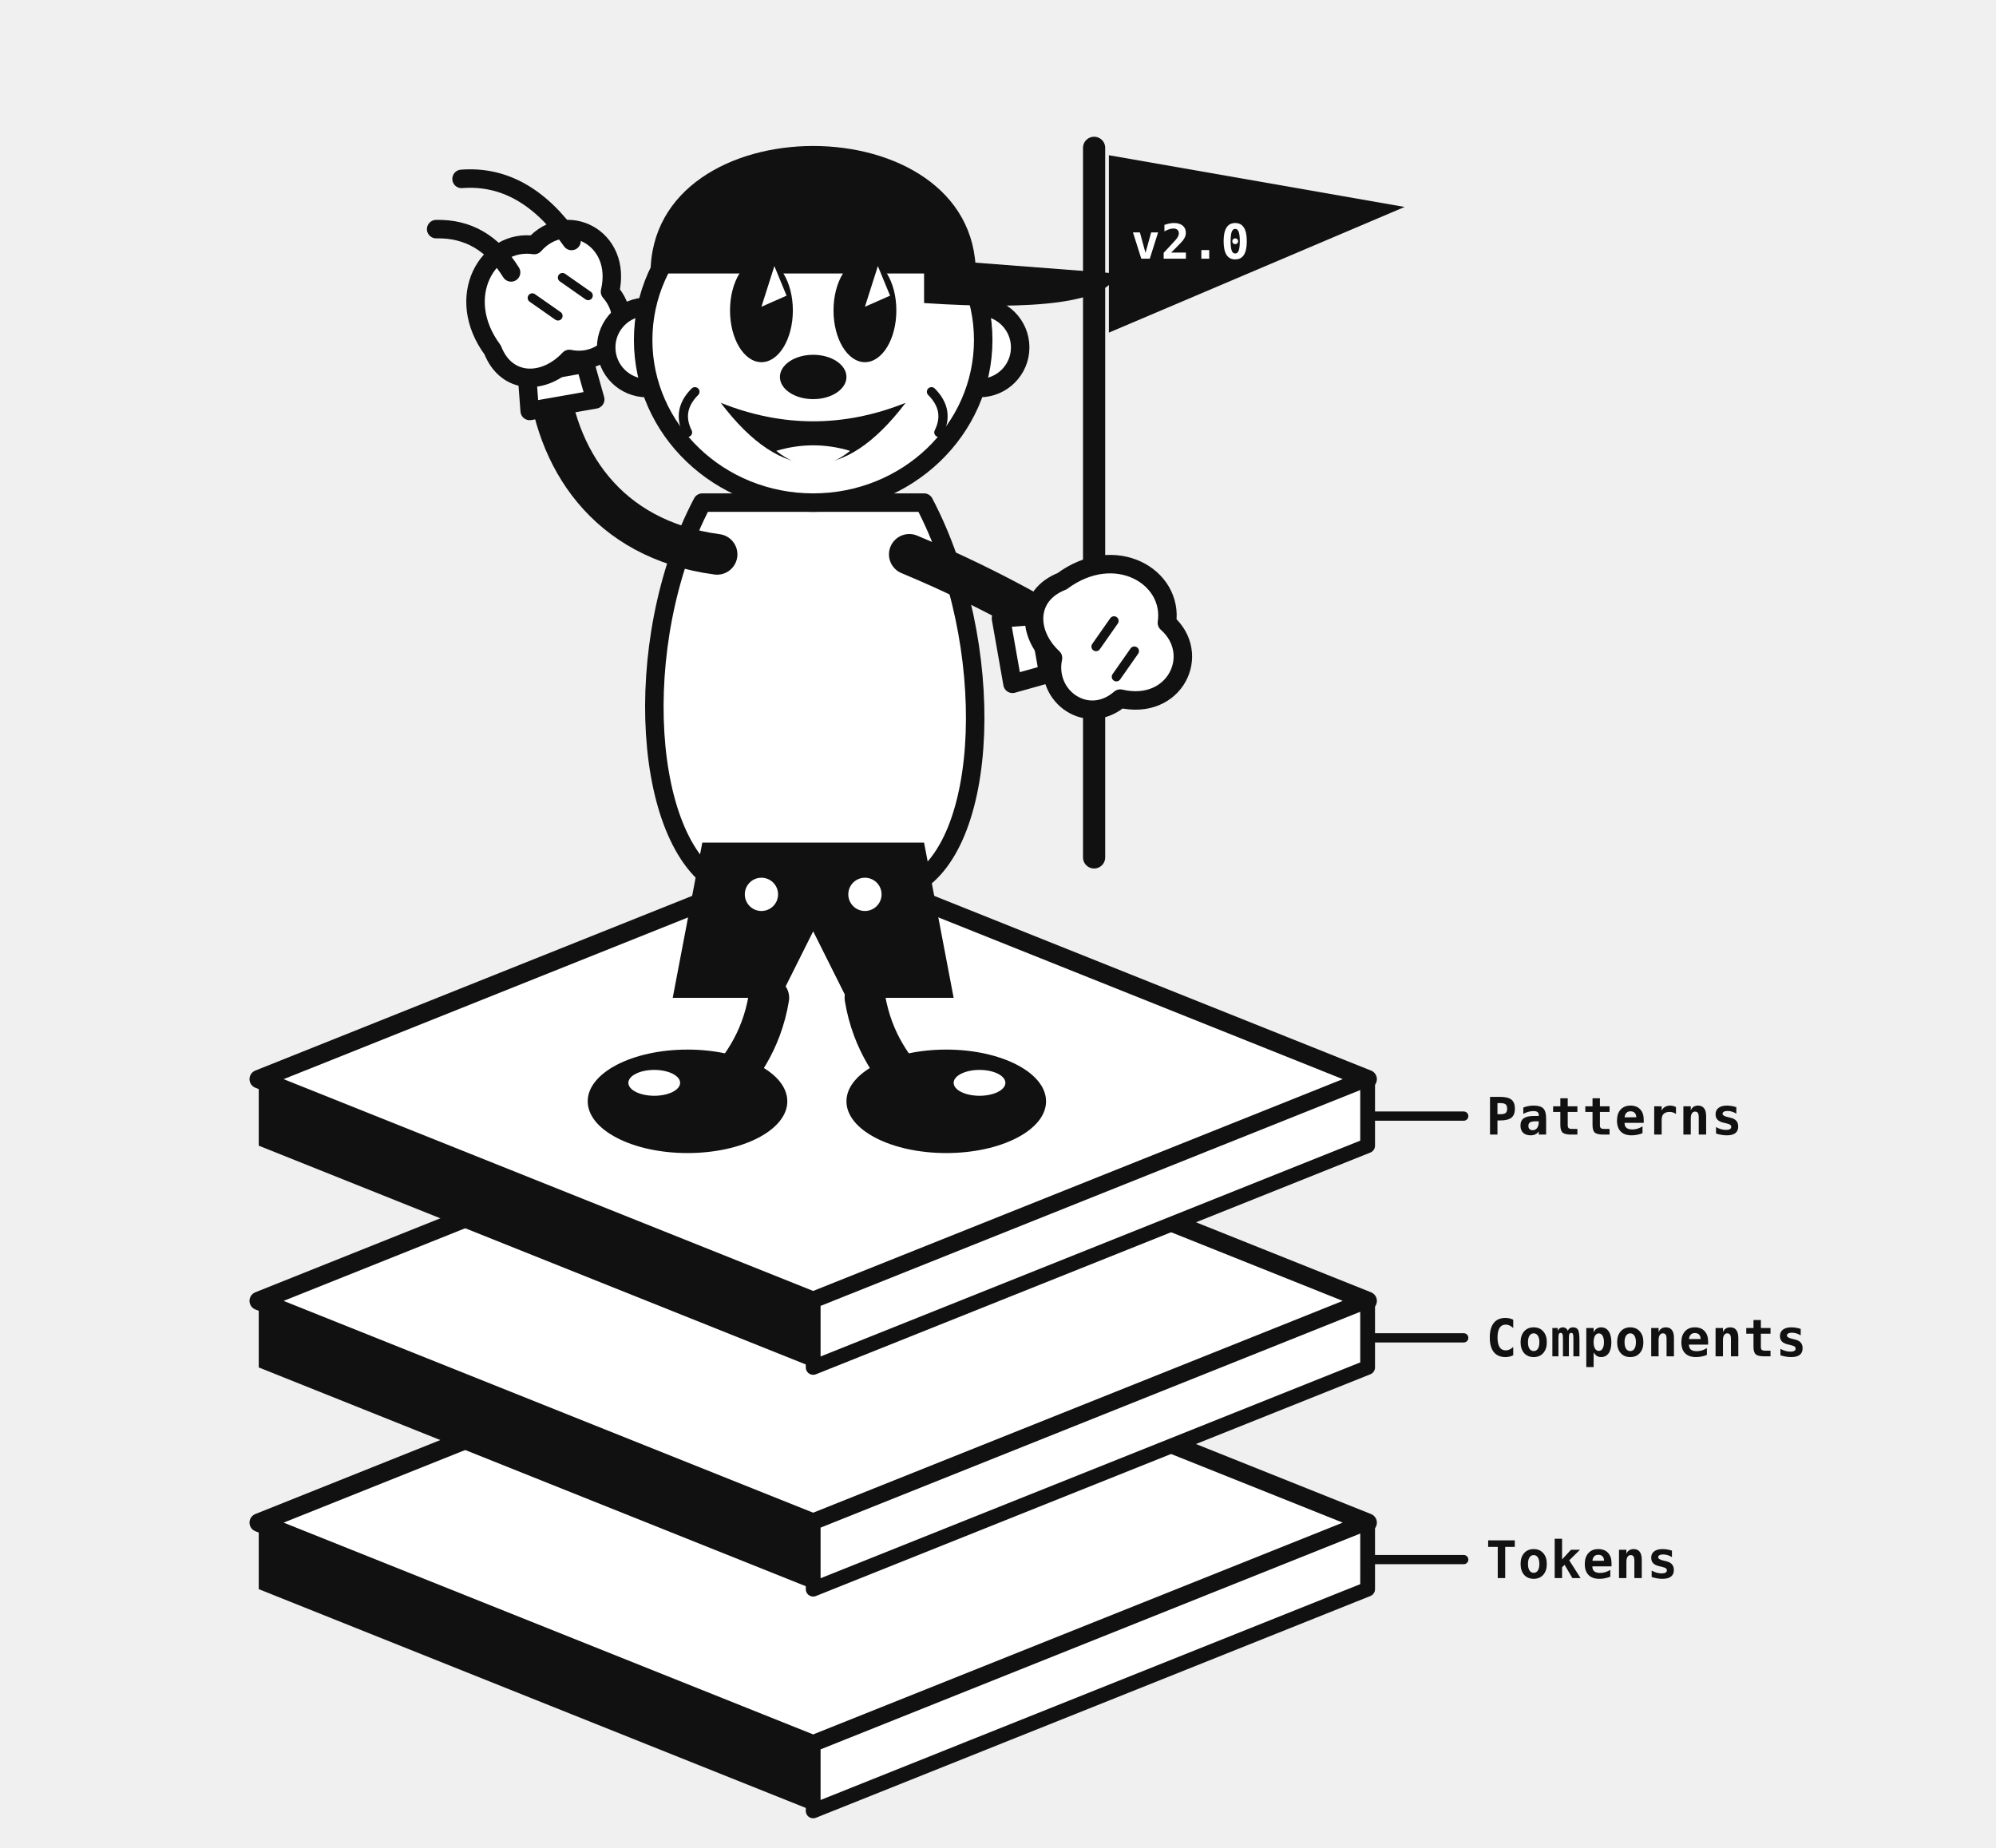
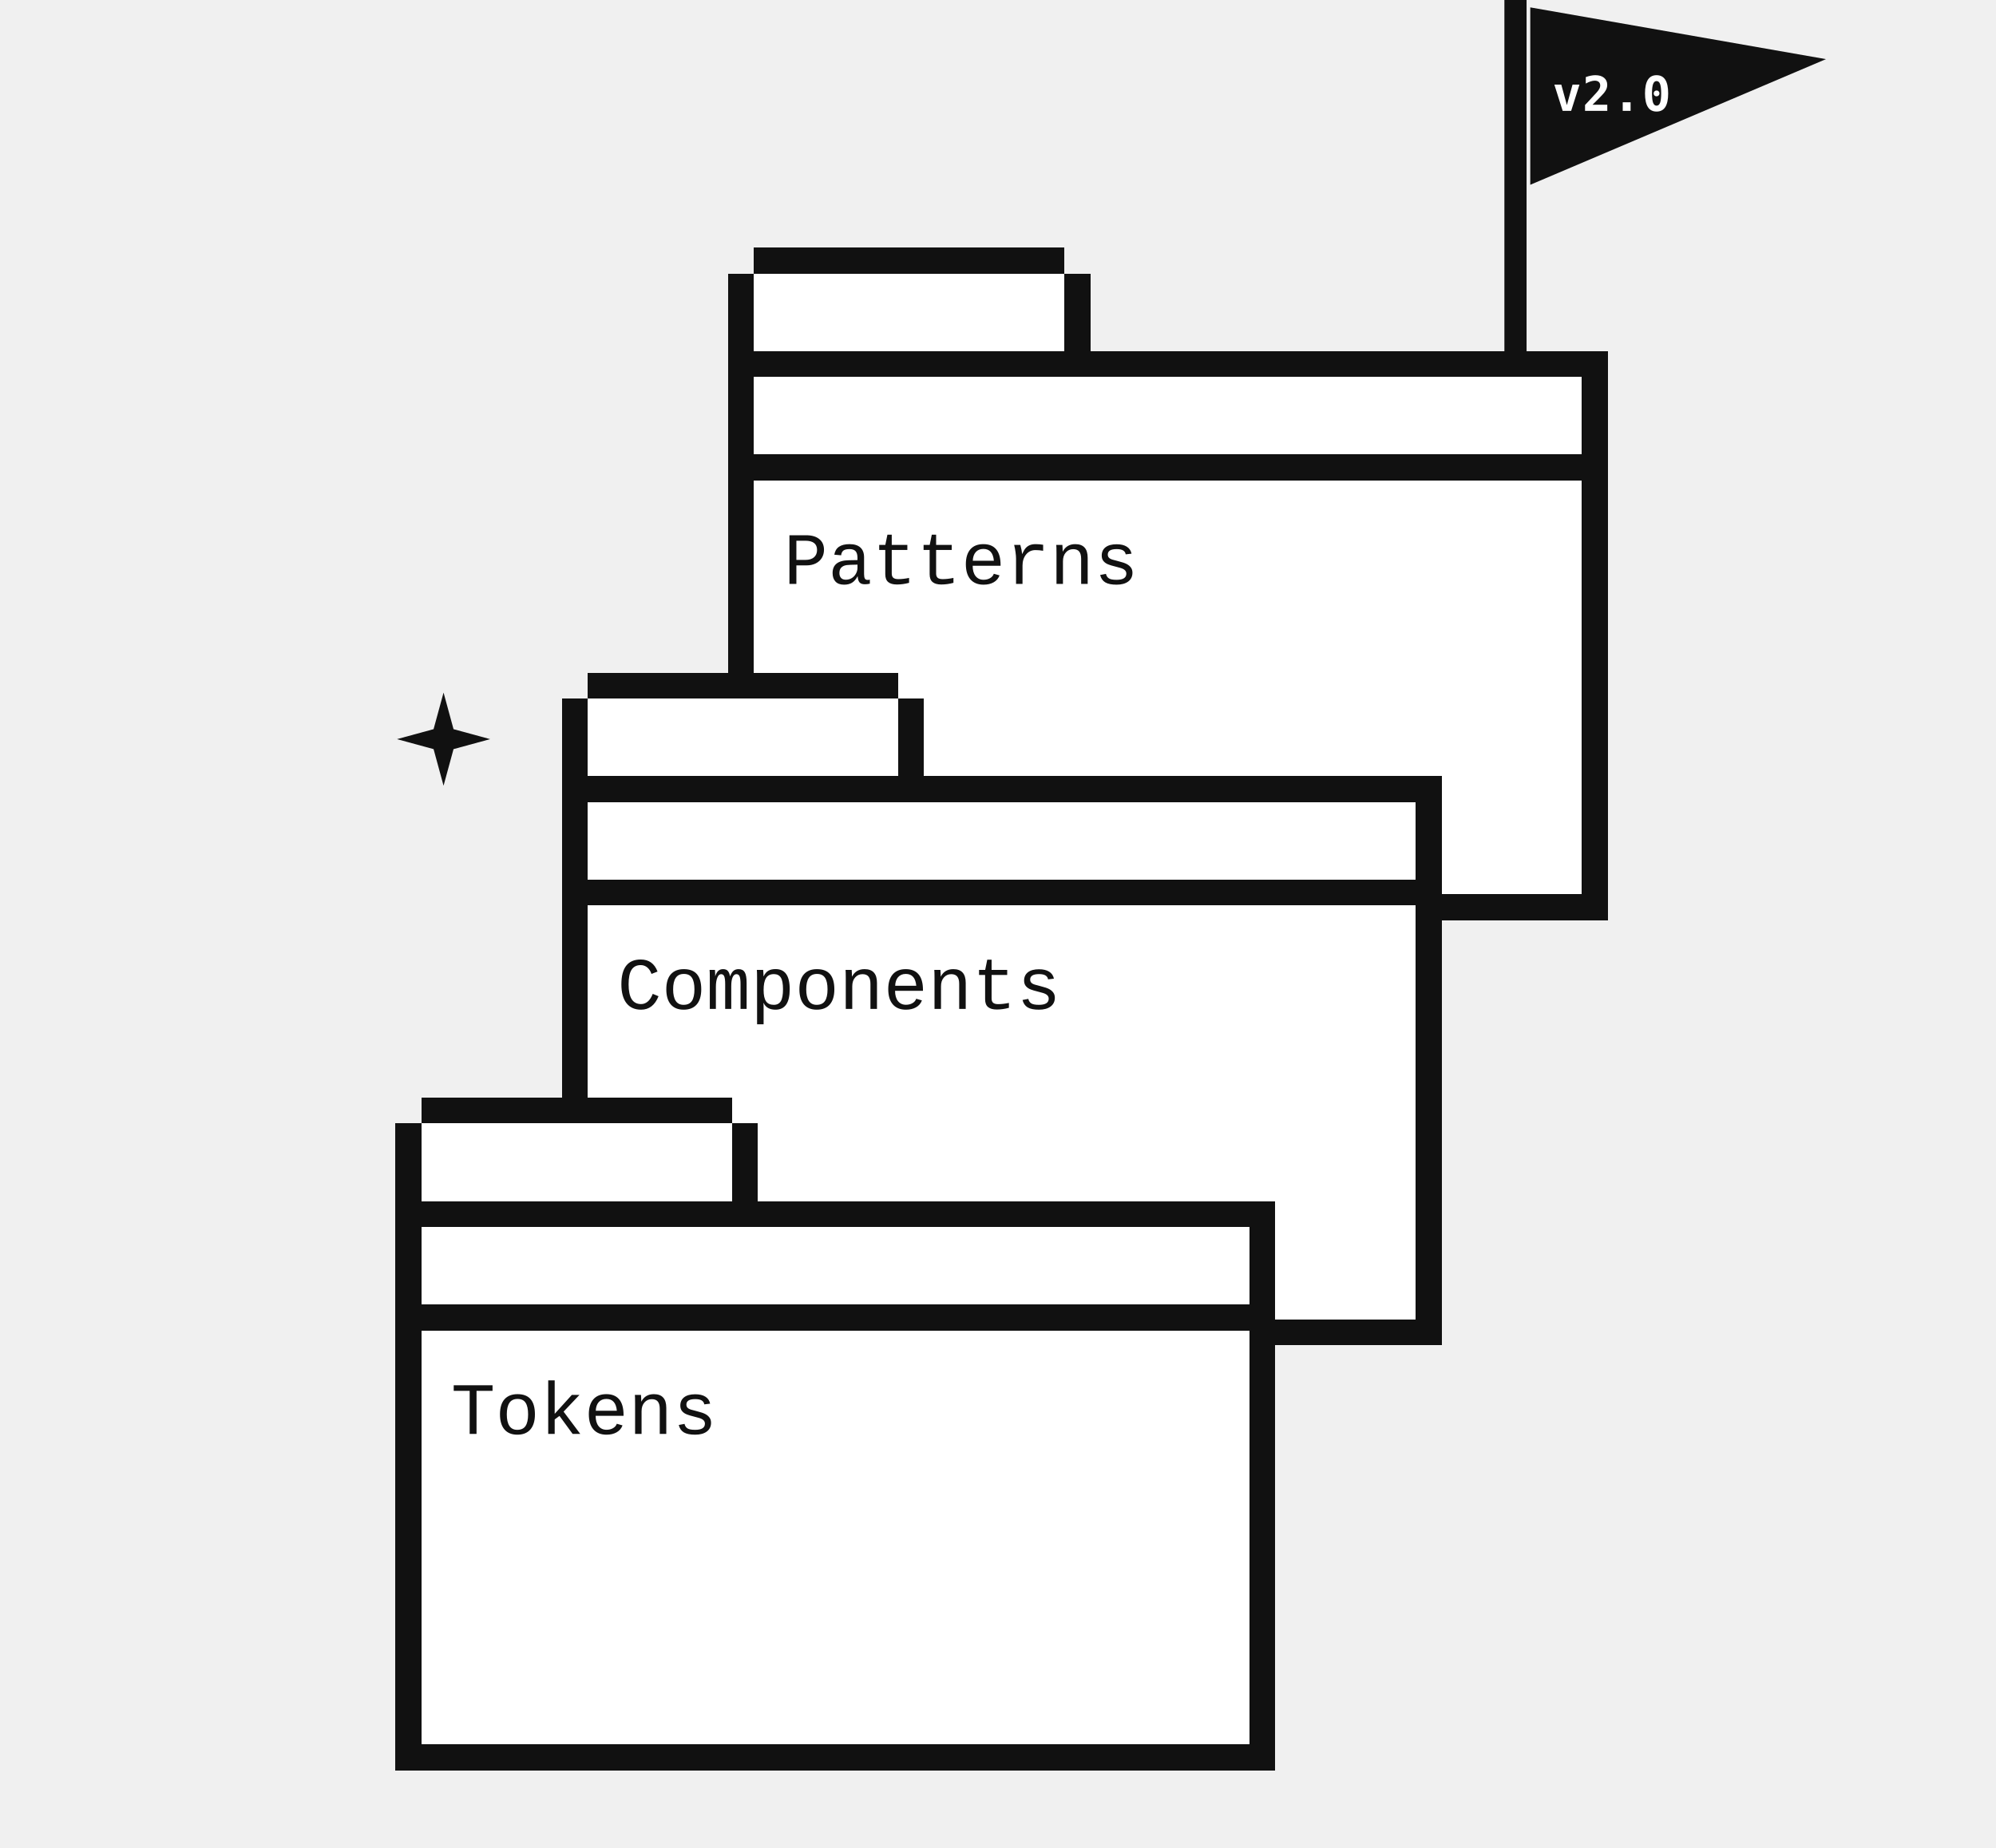
- <svg xmlns="http://www.w3.org/2000/svg" viewBox="0 0 540 500" role="img" aria-label="Retro cartoon character standing on stacked design-system layers holding a v2.0 flag">
+ <svg xmlns="http://www.w3.org/2000/svg" viewBox="0 0 540 500" role="img" aria-label="Pixel-art stacked folders labelled tokens, components and patterns with a v2.0 flag">
  <style>
    .k{fill:#111111}
+     .w{fill:#ffffff}
    .p{fill:#ffffff;stroke:#111111;stroke-width:5;stroke-linejoin:round;stroke-linecap:round}
    .l{fill:none;stroke:#111111;stroke-width:5;stroke-linecap:round;stroke-linejoin:round}
    .t{fill:none;stroke:#111111;stroke-width:2.5;stroke-linecap:round}
    .d{fill:none;stroke:#111111;stroke-width:3;stroke-dasharray:2 10;stroke-linecap:round}
-     .n{fill:none;stroke:#111111;stroke-width:11;stroke-linecap:round;stroke-linejoin:round}
-     .w{fill:#ffffff}
    .tx{font:600 15px 'DM Mono',ui-monospace,monospace;fill:#ffffff;letter-spacing:.02em}
    .tk{font:600 15px 'DM Mono',ui-monospace,monospace;fill:#111111;letter-spacing:.02em}
+     .px{font:400 16px 'Silkscreen','Courier New',monospace;fill:#111111}
  </style>
-   <g transform="translate(220 412)">
-     <path class="p" d="M-150 0 L0 -60 L150 0 L0 60 Z" />
-     <path class="k" d="M-150 0 L0 60 L0 78 L-150 18Z" />
-     <path class="p" d="M150 0 L0 60 L0 78 L150 18Z" style="stroke-width:4" />
-     <path class="t" d="M150 10 L176 10" />
-     <text x="182" y="15" class="tk" style="font-size:14px">Tokens</text>
+   <g transform="translate(190 60) scale(7)" shape-rendering="crispEdges">
+     <path class="w" d="M2 2h12v1h-12zM2 3h12v1h-12zM2 4h12v1h-12zM2 6h32v1h-32zM2 7h32v1h-32zM2 8h32v1h-32zM2 10h32v1h-32zM2 11h32v1h-32zM2 12h32v1h-32zM2 13h32v1h-32zM2 14h32v1h-32zM2 15h32v1h-32zM2 16h32v1h-32zM2 17h32v1h-32zM2 18h32v1h-32zM2 19h32v1h-32zM2 20h32v1h-32zM2 21h32v1h-32zM2 22h32v1h-32zM2 23h32v1h-32zM2 24h32v1h-32zM2 25h32v1h-32z" />
+     <path class="k" d="M2 1h12v1h-12zM1 2h1v1h-1zM14 2h1v1h-1zM1 3h1v1h-1zM14 3h1v1h-1zM1 4h1v1h-1zM14 4h1v1h-1zM1 5h34v1h-34zM1 6h1v1h-1zM34 6h1v1h-1zM1 7h1v1h-1zM34 7h1v1h-1zM1 8h1v1h-1zM34 8h1v1h-1zM1 9h34v1h-34zM1 10h1v1h-1zM34 10h1v1h-1zM1 11h1v1h-1zM34 11h1v1h-1zM1 12h1v1h-1zM34 12h1v1h-1zM1 13h1v1h-1zM34 13h1v1h-1zM1 14h1v1h-1zM34 14h1v1h-1zM1 15h1v1h-1zM34 15h1v1h-1zM1 16h1v1h-1zM34 16h1v1h-1zM1 17h1v1h-1zM34 17h1v1h-1zM1 18h1v1h-1zM34 18h1v1h-1zM1 19h1v1h-1zM34 19h1v1h-1zM1 20h1v1h-1zM34 20h1v1h-1zM1 21h1v1h-1zM34 21h1v1h-1zM1 22h1v1h-1zM34 22h1v1h-1zM1 23h1v1h-1zM34 23h1v1h-1zM1 24h1v1h-1zM34 24h1v1h-1zM1 25h1v1h-1zM34 25h1v1h-1zM1 26h34v1h-34z" />
  </g>
-   <g transform="translate(220 352)">
-     <path class="p" d="M-150 0 L0 -60 L150 0 L0 60 Z" />
-     <path class="k" d="M-150 0 L0 60 L0 78 L-150 18Z" />
-     <path class="p" d="M150 0 L0 60 L0 78 L150 18Z" style="stroke-width:4" />
-     <path class="t" d="M150 10 L176 10" />
-     <text x="182" y="15" class="tk" style="font-size:14px">Components</text>
+   <text x="212" y="158" class="px" style="font-size:20px">Patterns</text>
+   <g transform="translate(145 175) scale(7)" shape-rendering="crispEdges">
+     <path class="w" d="M2 2h12v1h-12zM2 3h12v1h-12zM2 4h12v1h-12zM2 6h32v1h-32zM2 7h32v1h-32zM2 8h32v1h-32zM2 10h32v1h-32zM2 11h32v1h-32zM2 12h32v1h-32zM2 13h32v1h-32zM2 14h32v1h-32zM2 15h32v1h-32zM2 16h32v1h-32zM2 17h32v1h-32zM2 18h32v1h-32zM2 19h32v1h-32zM2 20h32v1h-32zM2 21h32v1h-32zM2 22h32v1h-32zM2 23h32v1h-32zM2 24h32v1h-32zM2 25h32v1h-32z" />
+     <path class="k" d="M2 1h12v1h-12zM1 2h1v1h-1zM14 2h1v1h-1zM1 3h1v1h-1zM14 3h1v1h-1zM1 4h1v1h-1zM14 4h1v1h-1zM1 5h34v1h-34zM1 6h1v1h-1zM34 6h1v1h-1zM1 7h1v1h-1zM34 7h1v1h-1zM1 8h1v1h-1zM34 8h1v1h-1zM1 9h34v1h-34zM1 10h1v1h-1zM34 10h1v1h-1zM1 11h1v1h-1zM34 11h1v1h-1zM1 12h1v1h-1zM34 12h1v1h-1zM1 13h1v1h-1zM34 13h1v1h-1zM1 14h1v1h-1zM34 14h1v1h-1zM1 15h1v1h-1zM34 15h1v1h-1zM1 16h1v1h-1zM34 16h1v1h-1zM1 17h1v1h-1zM34 17h1v1h-1zM1 18h1v1h-1zM34 18h1v1h-1zM1 19h1v1h-1zM34 19h1v1h-1zM1 20h1v1h-1zM34 20h1v1h-1zM1 21h1v1h-1zM34 21h1v1h-1zM1 22h1v1h-1zM34 22h1v1h-1zM1 23h1v1h-1zM34 23h1v1h-1zM1 24h1v1h-1zM34 24h1v1h-1zM1 25h1v1h-1zM34 25h1v1h-1zM1 26h34v1h-34z" />
  </g>
-   <g transform="translate(220 292)">
-     <path class="p" d="M-150 0 L0 -60 L150 0 L0 60 Z" />
-     <path class="k" d="M-150 0 L0 60 L0 78 L-150 18Z" />
-     <path class="p" d="M150 0 L0 60 L0 78 L150 18Z" style="stroke-width:4" />
-     <path class="t" d="M150 10 L176 10" />
-     <text x="182" y="15" class="tk" style="font-size:14px">Patterns</text>
+   <text x="167" y="273" class="px" style="font-size:20px">Components</text>
+   <g transform="translate(100 290) scale(7)" shape-rendering="crispEdges">
+     <path class="w" d="M2 2h12v1h-12zM2 3h12v1h-12zM2 4h12v1h-12zM2 6h32v1h-32zM2 7h32v1h-32zM2 8h32v1h-32zM2 10h32v1h-32zM2 11h32v1h-32zM2 12h32v1h-32zM2 13h32v1h-32zM2 14h32v1h-32zM2 15h32v1h-32zM2 16h32v1h-32zM2 17h32v1h-32zM2 18h32v1h-32zM2 19h32v1h-32zM2 20h32v1h-32zM2 21h32v1h-32zM2 22h32v1h-32zM2 23h32v1h-32zM2 24h32v1h-32zM2 25h32v1h-32z" />
+     <path class="k" d="M2 1h12v1h-12zM1 2h1v1h-1zM14 2h1v1h-1zM1 3h1v1h-1zM14 3h1v1h-1zM1 4h1v1h-1zM14 4h1v1h-1zM1 5h34v1h-34zM1 6h1v1h-1zM34 6h1v1h-1zM1 7h1v1h-1zM34 7h1v1h-1zM1 8h1v1h-1zM34 8h1v1h-1zM1 9h34v1h-34zM1 10h1v1h-1zM34 10h1v1h-1zM1 11h1v1h-1zM34 11h1v1h-1zM1 12h1v1h-1zM34 12h1v1h-1zM1 13h1v1h-1zM34 13h1v1h-1zM1 14h1v1h-1zM34 14h1v1h-1zM1 15h1v1h-1zM34 15h1v1h-1zM1 16h1v1h-1zM34 16h1v1h-1zM1 17h1v1h-1zM34 17h1v1h-1zM1 18h1v1h-1zM34 18h1v1h-1zM1 19h1v1h-1zM34 19h1v1h-1zM1 20h1v1h-1zM34 20h1v1h-1zM1 21h1v1h-1zM34 21h1v1h-1zM1 22h1v1h-1zM34 22h1v1h-1zM1 23h1v1h-1zM34 23h1v1h-1zM1 24h1v1h-1zM34 24h1v1h-1zM1 25h1v1h-1zM34 25h1v1h-1zM1 26h34v1h-34z" />
  </g>
-   <path class="n" d="M208 270 C206 282 200 290 194 296" />
-   <path class="n" d="M234 270 C236 282 242 290 248 296" />
-   <g transform="translate(186 298) scale(1 1)">
-     <ellipse class="k" cx="0" cy="0" rx="27" ry="14" />
-     <ellipse class="w" cx="-9" cy="-5" rx="7" ry="3.5" />
-   </g>
-   <g transform="translate(256 298) scale(-1 1)">
-     <ellipse class="k" cx="0" cy="0" rx="27" ry="14" />
-     <ellipse class="w" cx="-9" cy="-5" rx="7" ry="3.5" />
-   </g>
-   <g transform="translate(220 134) scale(1)">
-     <path class="p" d="M-30 2 C-50 40 -46 96 -24 106 L26 106 C48 96 50 40 30 2 Z" />
-     <path class="k" d="M-30 94 L30 94 L38 136 L9 136 L0 118 L-9 136 L-38 136 Z" />
-     <circle class="w" cx="-14" cy="108" r="4.5" />
-     <circle class="w" cx="14" cy="108" r="4.5" />
-   </g>
-   <path class="l" d="M296 40 L296 232" style="stroke-width:6" />
-   <path class="k" d="M300 42 L380 56 L300 90 Z" />
-   <text x="306" y="70" class="tx" style="font-size:13px">v2.0</text>
-   <path class="n" d="M246 150 C270 160 286 170 296 176" />
-   <g transform="translate(296 172) rotate(80) scale(1)">
-     <path class="p" d="M-8 14 L8 14 L9 24 L-9 24Z" />
-     <path class="p" d="M-16 6 C-24 -10 -12 -24 0 -20 C10 -28 24 -18 18 -4 C24 6 14 16 4 12 C-4 18 -14 16 -16 6Z" />
-     <path class="t" d="M-3 -6 l6 6 M6 -10 l6 6" />
-   </g>
-   <path class="n" d="M194 150 C164 146 150 124 148 100" />
-   <g transform="translate(148 86) rotate(-10) scale(1)">
-     <path class="p" d="M-8 14 L8 14 L9 24 L-9 24Z" />
-     <path class="p" d="M-16 6 C-24 -10 -12 -24 0 -20 C10 -28 24 -18 18 -4 C24 6 14 16 4 12 C-4 18 -14 16 -16 6Z" />
-     <path class="t" d="M-3 -6 l6 6 M6 -10 l6 6" />
-   </g>
-   <g transform="translate(118 62) rotate(-40)">
-     <path class="l" d="M0 0 q10 8 8 22" />
-     <path class="l" d="M14 -6 q14 10 12 32" />
-   </g>
-   <g transform="translate(220 92) scale(1 1)">
-     <circle class="p" cx="-45" cy="2" r="11" />
-     <circle class="p" cx="45" cy="2" r="11" />
-     <ellipse class="p" cx="0" cy="0" rx="46" ry="44" />
-     <path class="k" d="M-44 -18 C-44 -64 44 -64 44 -18Z" />
-     <path class="k" d="M30 -22 L82 -18 C80 -10 60 -8 30 -10Z" />
-     <g class="pupil">
-       <ellipse class="k" cx="-14" cy="-8" rx="8.5" ry="14" />
-       <ellipse class="k" cx="14" cy="-8" rx="8.5" ry="14" />
-       <path class="w" d="M-14 -9 L-10.5 -20 L-7.2 -12Z" />
-       <path class="w" d="M14 -9 L17.5 -20 L20.8 -12Z" />
-     </g>
-     <ellipse class="k" cx="0" cy="10" rx="9" ry="6" />
-     <path class="k" d="M-25 17 Q0 50 25 17 Q0 27 -25 17Z" />
-     <path class="w" d="M-10 30 Q0 38 10 30 Q0 27 -10 30Z" />
-     <path class="t" d="M-32 14 q-5 5 -2 11" />
-     <path class="t" d="M32 14 q5 5 2 11" />
-   </g>
+   <text x="122" y="388" class="px" style="font-size:20px">Tokens</text>
+   <path class="l" d="M410 0 L410 96" style="stroke-width:6" />
+   <path class="k" d="M414 2 L494 16 L414 50 Z" />
+   <text x="420" y="30" class="tx" style="font-size:13px">v2.0</text>
+   <path class="k" transform="translate(120 200) scale(0.9)" d="M0 -14 L3 -3 L14 0 L3 3 L0 14 L-3 3 L-14 0 L-3 -3Z" />
</svg>
